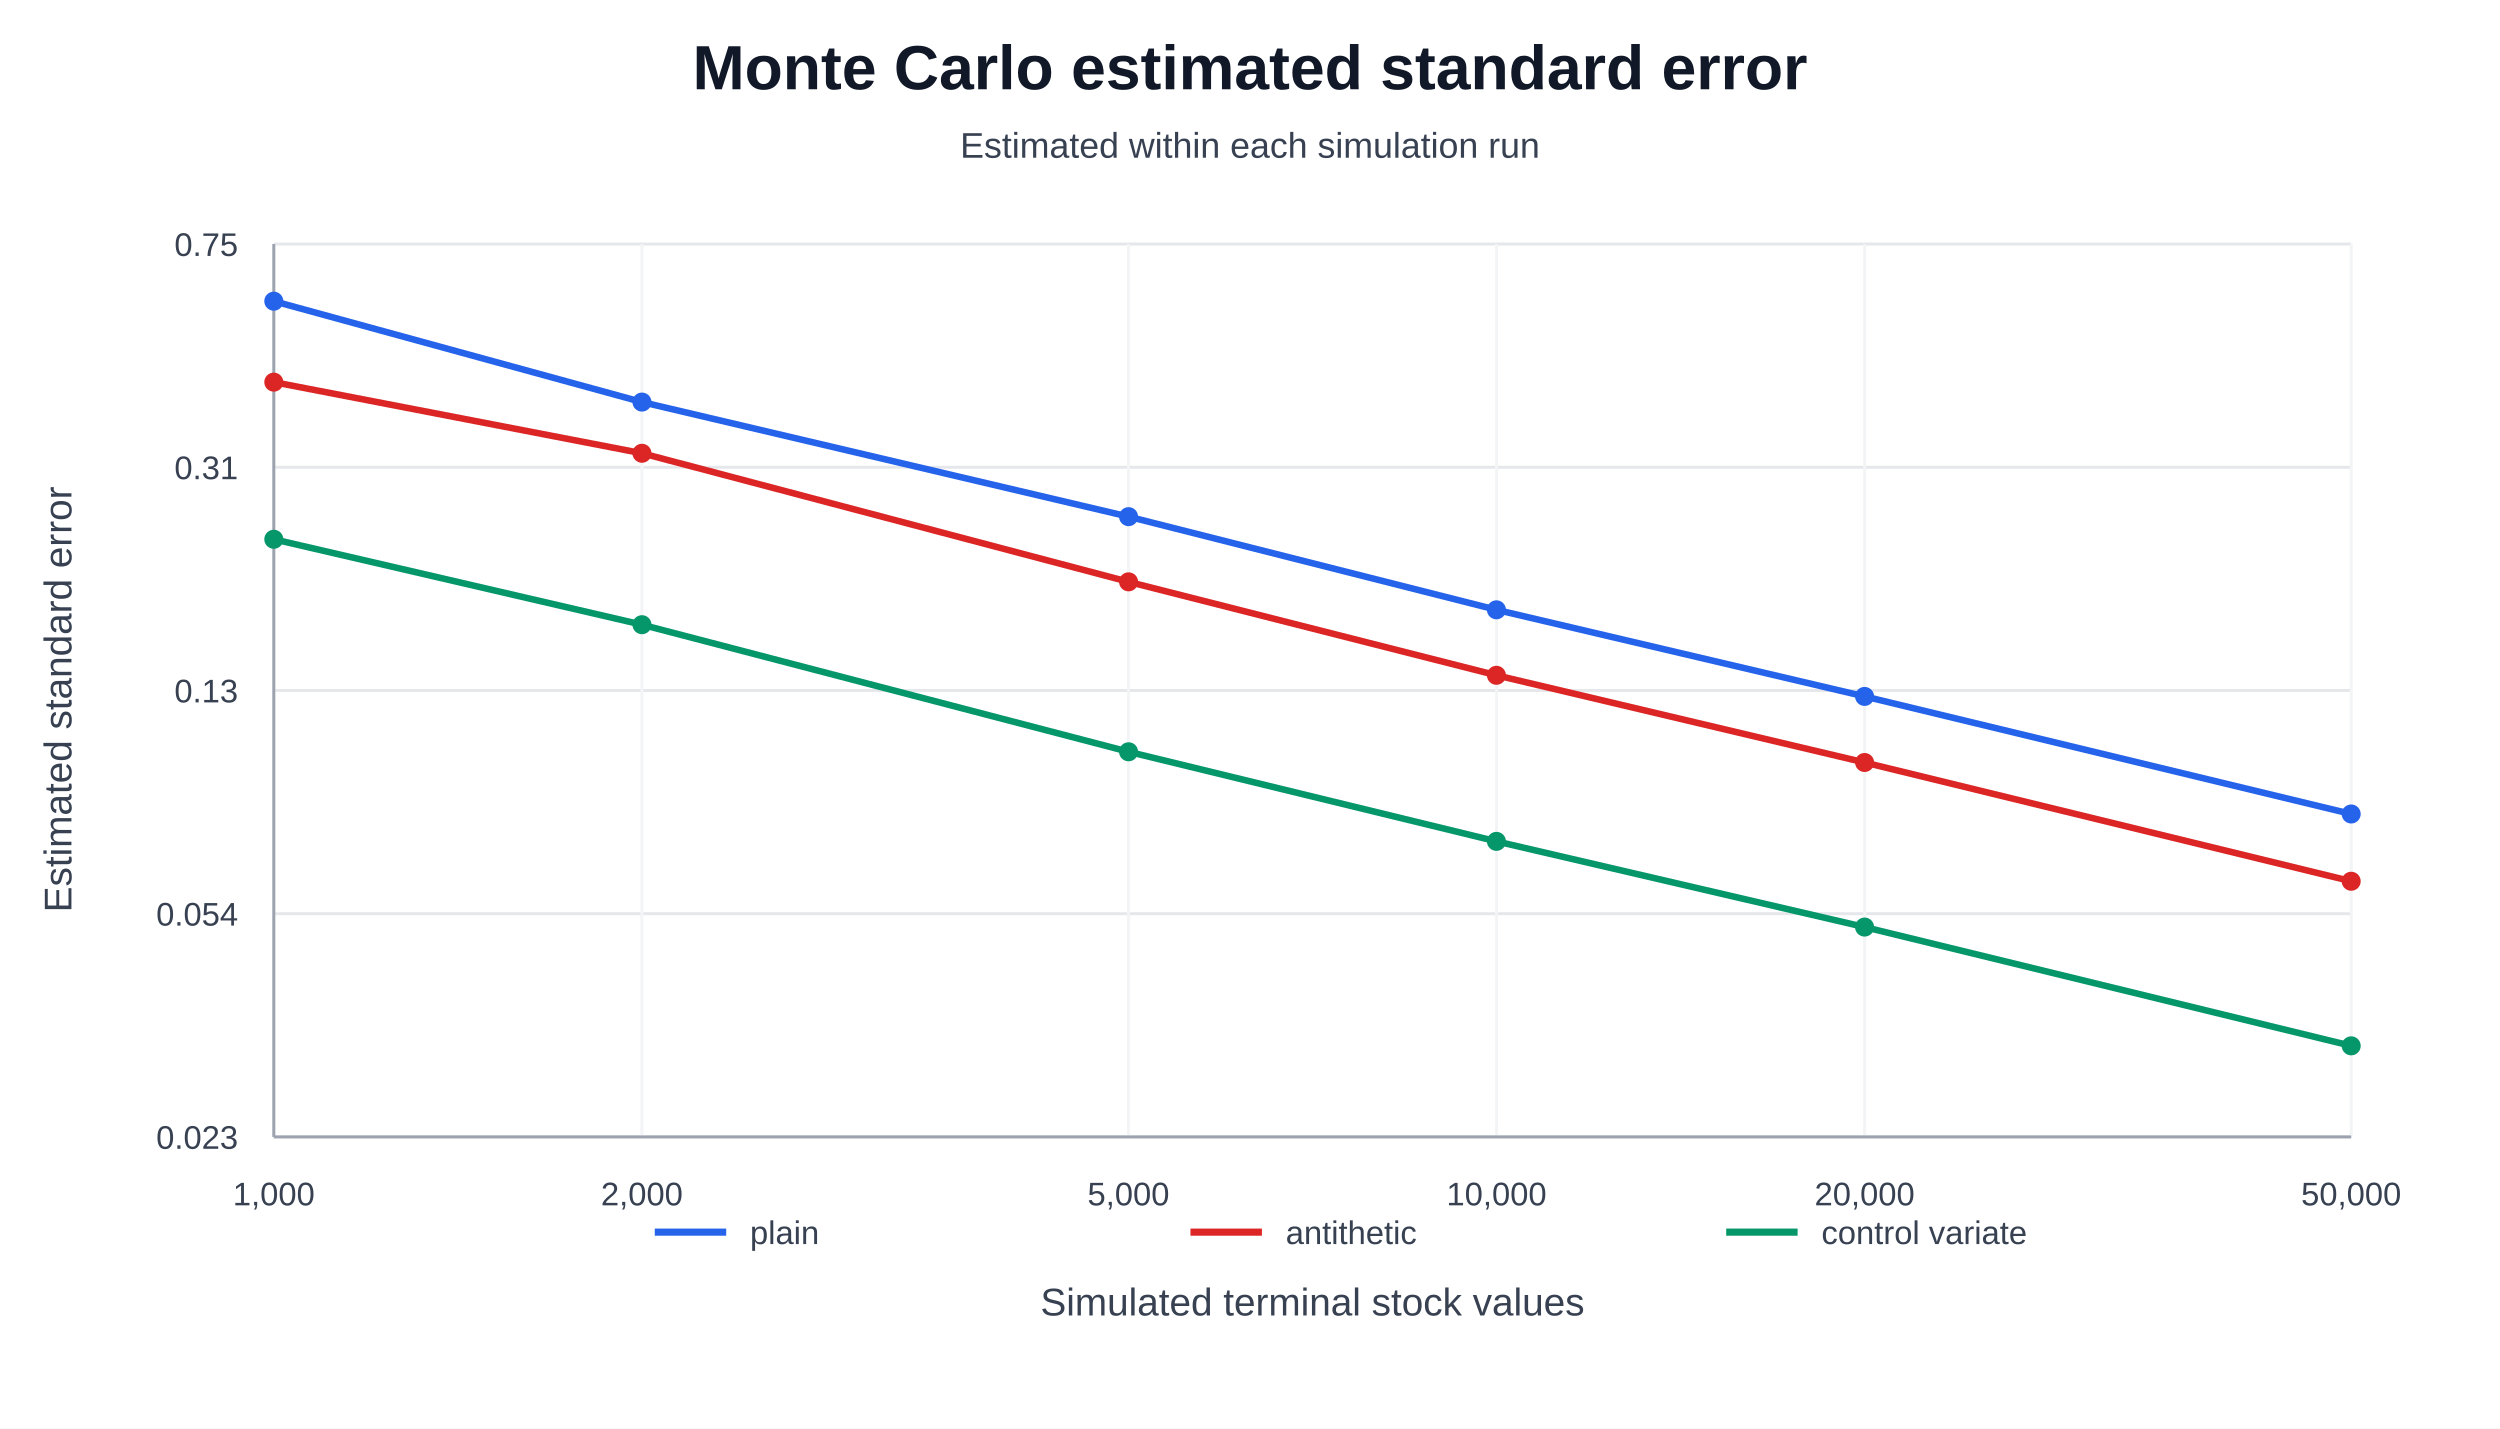
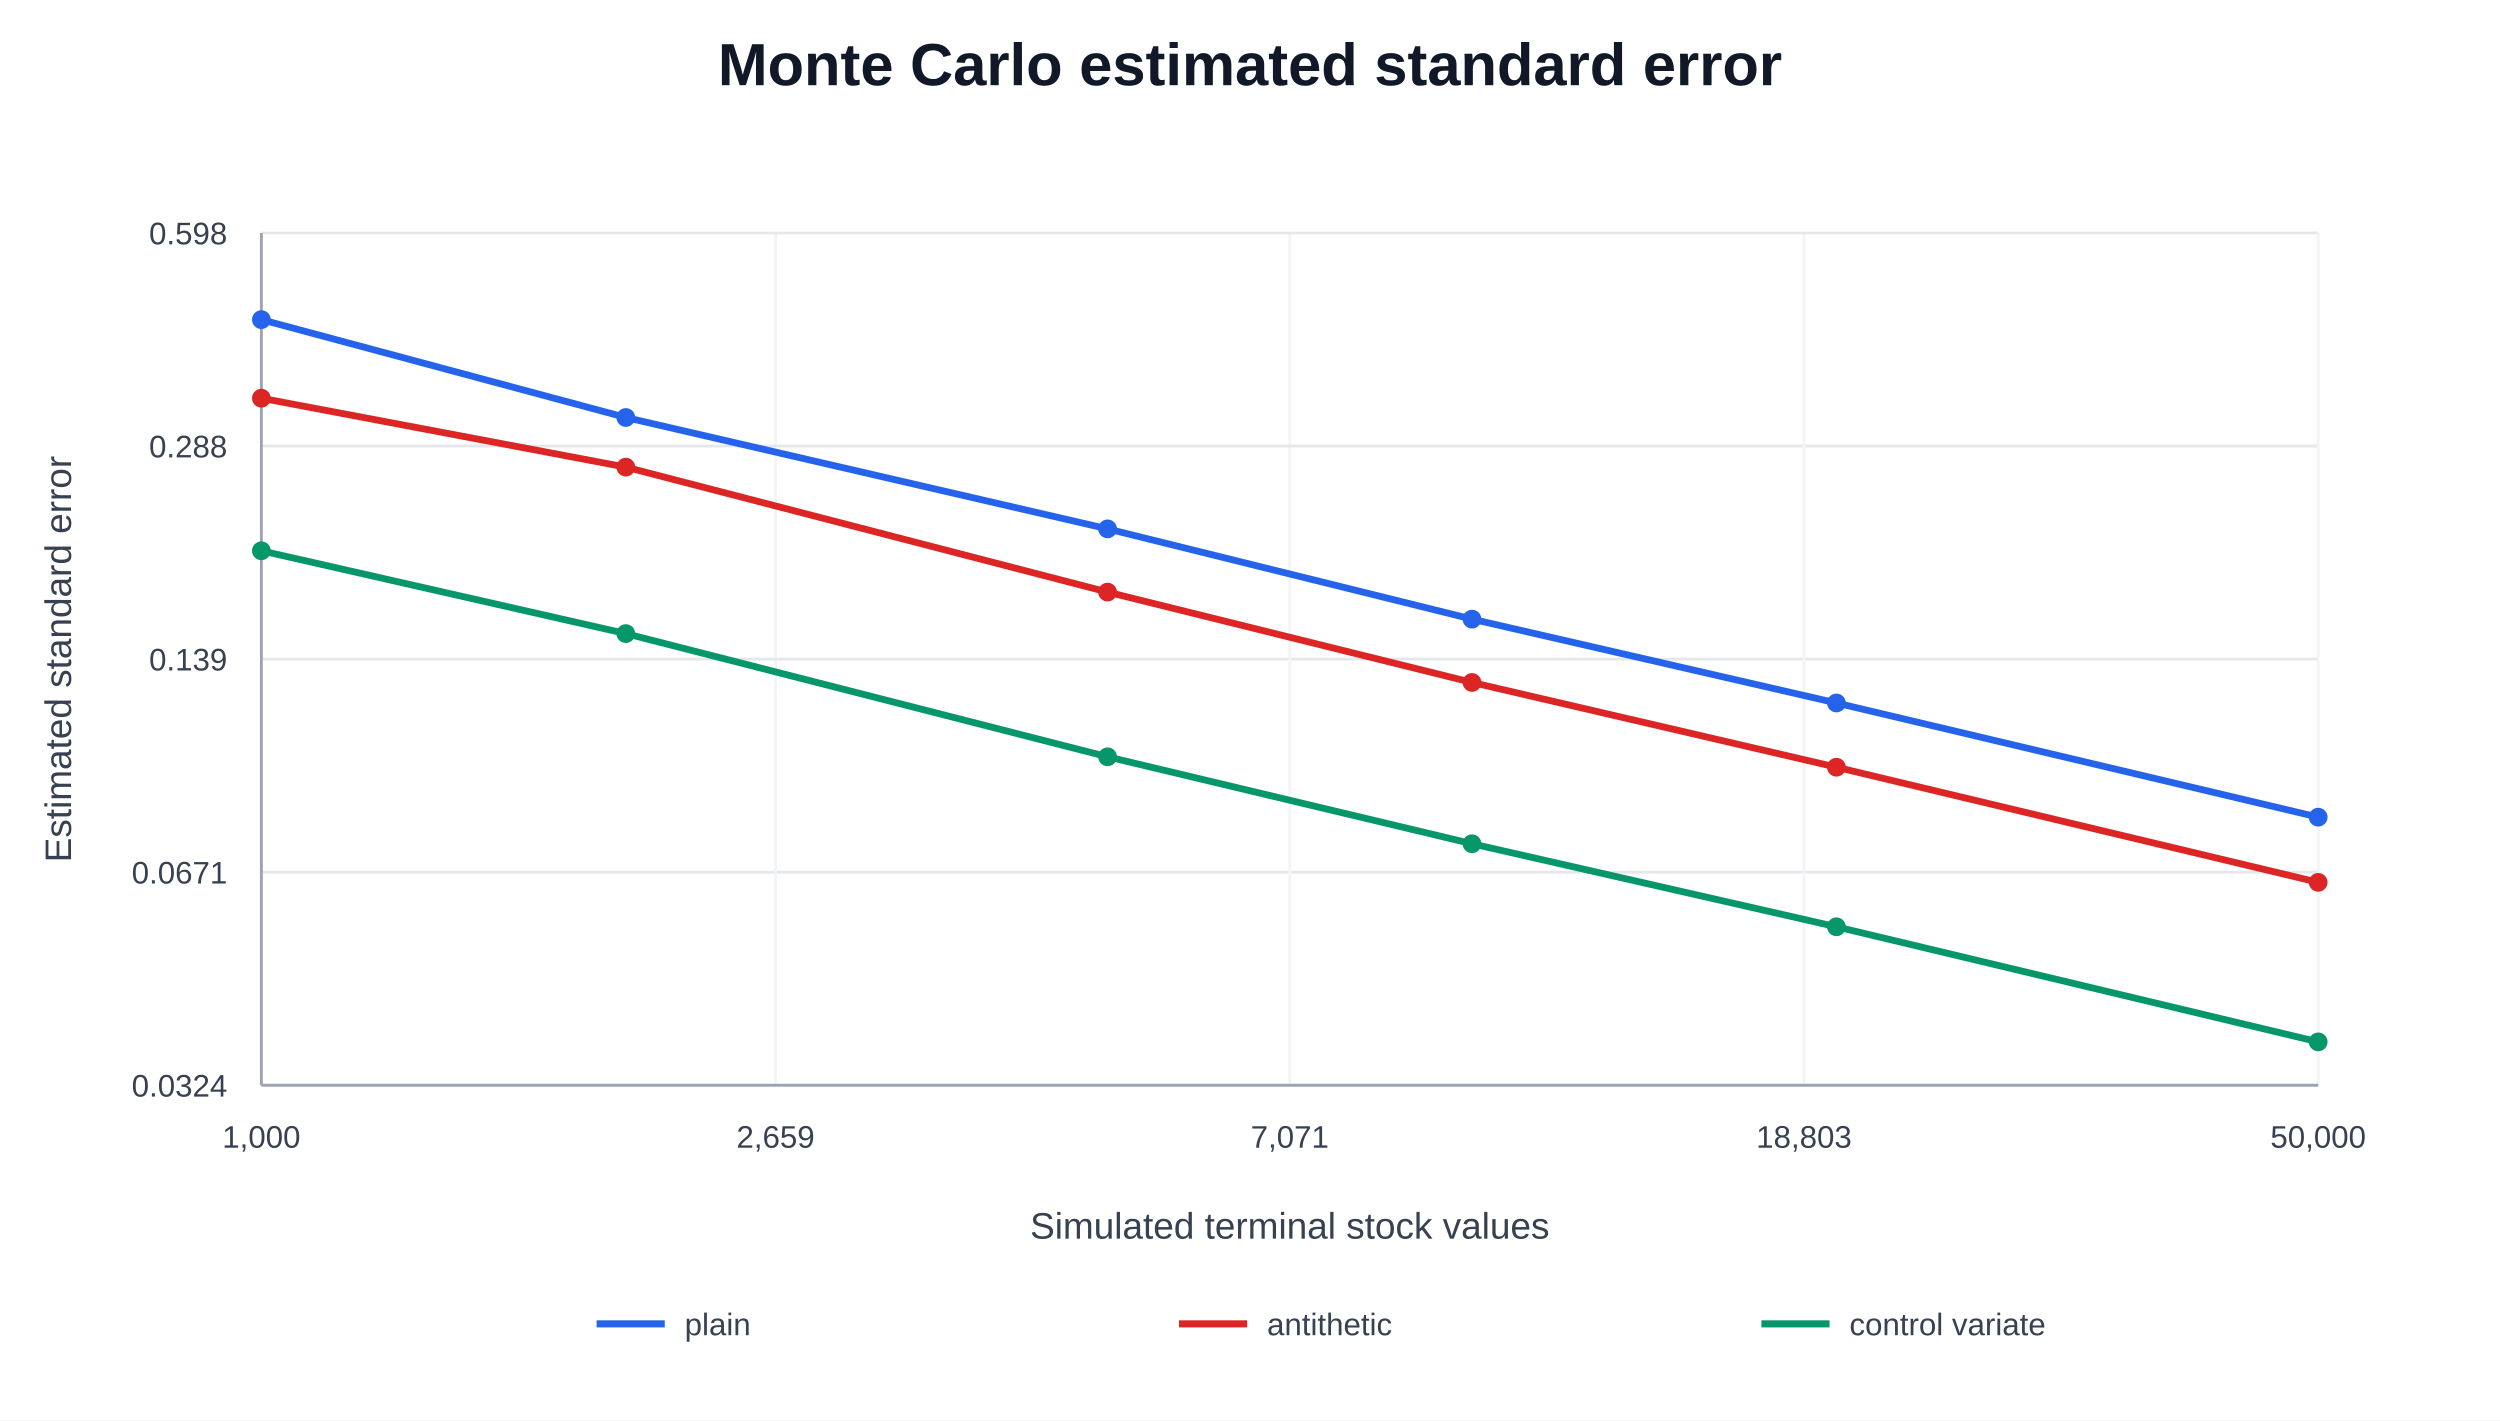
- <svg xmlns="http://www.w3.org/2000/svg" width="840" height="480" viewBox="0 0 840 480">
+ <svg xmlns="http://www.w3.org/2000/svg" width="880" height="500" viewBox="0 0 880 500">
  <rect width="100%" height="100%" fill="#fff" />
-   <text x="420" y="30" text-anchor="middle" font-family="Arial,sans-serif" font-size="21" font-weight="600" fill="#111827">Monte Carlo estimated standard error</text>
-   <text x="420" y="53" text-anchor="middle" font-family="Arial,sans-serif" font-size="12" font-weight="400" fill="#374151">Estimated within each simulation run</text>
-   <line x1="92" y1="382" x2="790" y2="382" stroke="#e5e7eb" stroke-width="1" />
-   <text x="80" y="386" text-anchor="end" font-family="Arial,sans-serif" font-size="11" font-weight="400" fill="#374151">0.023</text>
-   <line x1="92" y1="307" x2="790" y2="307" stroke="#e5e7eb" stroke-width="1" />
-   <text x="80" y="311" text-anchor="end" font-family="Arial,sans-serif" font-size="11" font-weight="400" fill="#374151">0.054</text>
-   <line x1="92" y1="232" x2="790" y2="232" stroke="#e5e7eb" stroke-width="1" />
-   <text x="80" y="236" text-anchor="end" font-family="Arial,sans-serif" font-size="11" font-weight="400" fill="#374151">0.13</text>
-   <line x1="92" y1="157" x2="790" y2="157" stroke="#e5e7eb" stroke-width="1" />
-   <text x="80" y="161" text-anchor="end" font-family="Arial,sans-serif" font-size="11" font-weight="400" fill="#374151">0.31</text>
-   <line x1="92" y1="82" x2="790" y2="82" stroke="#e5e7eb" stroke-width="1" />
-   <text x="80" y="86" text-anchor="end" font-family="Arial,sans-serif" font-size="11" font-weight="400" fill="#374151">0.75</text>
-   <line x1="92" y1="82" x2="92" y2="382" stroke="#f3f4f6" stroke-width="1" />
-   <text x="92" y="405" text-anchor="middle" font-family="Arial,sans-serif" font-size="11" font-weight="400" fill="#374151">1,000</text>
-   <line x1="215.674" y1="82" x2="215.674" y2="382" stroke="#f3f4f6" stroke-width="1" />
-   <text x="215.674" y="405" text-anchor="middle" font-family="Arial,sans-serif" font-size="11" font-weight="400" fill="#374151">2,000</text>
-   <line x1="379.163" y1="82" x2="379.163" y2="382" stroke="#f3f4f6" stroke-width="1" />
-   <text x="379.163" y="405" text-anchor="middle" font-family="Arial,sans-serif" font-size="11" font-weight="400" fill="#374151">5,000</text>
-   <line x1="502.837" y1="82" x2="502.837" y2="382" stroke="#f3f4f6" stroke-width="1" />
-   <text x="502.837" y="405" text-anchor="middle" font-family="Arial,sans-serif" font-size="11" font-weight="400" fill="#374151">10,000</text>
-   <line x1="626.511" y1="82" x2="626.511" y2="382" stroke="#f3f4f6" stroke-width="1" />
-   <text x="626.511" y="405" text-anchor="middle" font-family="Arial,sans-serif" font-size="11" font-weight="400" fill="#374151">20,000</text>
-   <line x1="790" y1="82" x2="790" y2="382" stroke="#f3f4f6" stroke-width="1" />
-   <text x="790" y="405" text-anchor="middle" font-family="Arial,sans-serif" font-size="11" font-weight="400" fill="#374151">50,000</text>
-   <line x1="92" y1="82" x2="92" y2="382" stroke="#9ca3af" stroke-width="1" />
-   <line x1="92" y1="382" x2="790" y2="382" stroke="#9ca3af" stroke-width="1" />
-   <text x="441" y="442" text-anchor="middle" font-family="Arial,sans-serif" font-size="13" font-weight="400" fill="#374151">Simulated terminal stock values</text>
-   <text x="24" y="235" transform="rotate(-90 24 235)" text-anchor="middle" font-family="Arial,sans-serif" font-size="13" fill="#374151">Estimated standard error</text>
-   <polyline points="92.0,101.2 215.7,135.1 379.2,173.6 502.8,204.9 626.5,234.0 790.0,273.5" fill="none" stroke="#2563eb" stroke-width="2.2" stroke-linejoin="round" />
-   <circle cx="92.0" cy="101.2" r="3.2" fill="#2563eb" />
-   <circle cx="215.7" cy="135.1" r="3.2" fill="#2563eb" />
-   <circle cx="379.2" cy="173.6" r="3.2" fill="#2563eb" />
-   <circle cx="502.8" cy="204.9" r="3.2" fill="#2563eb" />
-   <circle cx="626.5" cy="234.0" r="3.2" fill="#2563eb" />
-   <circle cx="790.0" cy="273.5" r="3.2" fill="#2563eb" />
-   <line x1="220" y1="414" x2="244" y2="414" stroke="#2563eb" stroke-width="2.4" />
-   <text x="252" y="418" text-anchor="start" font-family="Arial,sans-serif" font-size="11" font-weight="400" fill="#374151">plain</text>
-   <polyline points="92.0,128.4 215.7,152.3 379.2,195.5 502.8,226.9 626.5,256.2 790.0,296.1" fill="none" stroke="#dc2626" stroke-width="2.2" stroke-linejoin="round" />
-   <circle cx="92.0" cy="128.4" r="3.2" fill="#dc2626" />
-   <circle cx="215.7" cy="152.3" r="3.2" fill="#dc2626" />
-   <circle cx="379.2" cy="195.5" r="3.2" fill="#dc2626" />
-   <circle cx="502.8" cy="226.9" r="3.2" fill="#dc2626" />
-   <circle cx="626.5" cy="256.2" r="3.2" fill="#dc2626" />
-   <circle cx="790.0" cy="296.1" r="3.2" fill="#dc2626" />
-   <line x1="400" y1="414" x2="424" y2="414" stroke="#dc2626" stroke-width="2.4" />
-   <text x="432" y="418" text-anchor="start" font-family="Arial,sans-serif" font-size="11" font-weight="400" fill="#374151">antithetic</text>
-   <polyline points="92.0,181.2 215.7,209.9 379.2,252.6 502.8,282.7 626.5,311.5 790.0,351.4" fill="none" stroke="#059669" stroke-width="2.2" stroke-linejoin="round" />
-   <circle cx="92.0" cy="181.2" r="3.2" fill="#059669" />
-   <circle cx="215.7" cy="209.9" r="3.2" fill="#059669" />
-   <circle cx="379.2" cy="252.6" r="3.2" fill="#059669" />
-   <circle cx="502.8" cy="282.7" r="3.2" fill="#059669" />
-   <circle cx="626.5" cy="311.5" r="3.2" fill="#059669" />
-   <circle cx="790.0" cy="351.4" r="3.2" fill="#059669" />
-   <line x1="580" y1="414" x2="604" y2="414" stroke="#059669" stroke-width="2.4" />
-   <text x="612" y="418" text-anchor="start" font-family="Arial,sans-serif" font-size="11" font-weight="400" fill="#374151">control variate</text>
+   <text x="440" y="30" text-anchor="middle" font-family="Arial,sans-serif" font-size="21" font-weight="600" fill="#111827">Monte Carlo estimated standard error</text>
+   <line x1="92" y1="382" x2="816" y2="382" stroke="#e5e7eb" />
+   <text x="80" y="386" text-anchor="end" font-family="Arial,sans-serif" font-size="11" font-weight="400" fill="#374151">0.0324</text>
+   <line x1="92" y1="82" x2="92" y2="382" stroke="#f3f4f6" />
+   <text x="92" y="404" text-anchor="middle" font-family="Arial,sans-serif" font-size="11" font-weight="400" fill="#374151">1,000</text>
+   <line x1="92" y1="307" x2="816" y2="307" stroke="#e5e7eb" />
+   <text x="80" y="311" text-anchor="end" font-family="Arial,sans-serif" font-size="11" font-weight="400" fill="#374151">0.0671</text>
+   <line x1="273" y1="82" x2="273" y2="382" stroke="#f3f4f6" />
+   <text x="273" y="404" text-anchor="middle" font-family="Arial,sans-serif" font-size="11" font-weight="400" fill="#374151">2,659</text>
+   <line x1="92" y1="232" x2="816" y2="232" stroke="#e5e7eb" />
+   <text x="80" y="236" text-anchor="end" font-family="Arial,sans-serif" font-size="11" font-weight="400" fill="#374151">0.139</text>
+   <line x1="454" y1="82" x2="454" y2="382" stroke="#f3f4f6" />
+   <text x="454" y="404" text-anchor="middle" font-family="Arial,sans-serif" font-size="11" font-weight="400" fill="#374151">7,071</text>
+   <line x1="92" y1="157" x2="816" y2="157" stroke="#e5e7eb" />
+   <text x="80" y="161" text-anchor="end" font-family="Arial,sans-serif" font-size="11" font-weight="400" fill="#374151">0.288</text>
+   <line x1="635" y1="82" x2="635" y2="382" stroke="#f3f4f6" />
+   <text x="635" y="404" text-anchor="middle" font-family="Arial,sans-serif" font-size="11" font-weight="400" fill="#374151">18,803</text>
+   <line x1="92" y1="82" x2="816" y2="82" stroke="#e5e7eb" />
+   <text x="80" y="86" text-anchor="end" font-family="Arial,sans-serif" font-size="11" font-weight="400" fill="#374151">0.598</text>
+   <line x1="816" y1="82" x2="816" y2="382" stroke="#f3f4f6" />
+   <text x="816" y="404" text-anchor="middle" font-family="Arial,sans-serif" font-size="11" font-weight="400" fill="#374151">50,000</text>
+   <line x1="92" y1="82" x2="92" y2="382" stroke="#9ca3af" />
+   <line x1="92" y1="382" x2="816" y2="382" stroke="#9ca3af" />
+   <text x="454" y="436" text-anchor="middle" font-family="Arial,sans-serif" font-size="13" font-weight="400" fill="#374151">Simulated terminal stock values</text>
+   <text x="25" y="232" text-anchor="middle" font-family="Arial,sans-serif" font-size="13" font-weight="400" fill="#374151" transform="rotate(-90 25 232)">Estimated standard error</text>
+   <polyline points="92,112.508 220.281,146.958 389.859,186.166 518.141,217.935 646.422,247.453 816,287.644" fill="none" stroke="#2563eb" stroke-width="2.4" />
+   <circle cx="92" cy="112.508" r="3.3" fill="#2563eb" />
+   <circle cx="220.281" cy="146.958" r="3.3" fill="#2563eb" />
+   <circle cx="389.859" cy="186.166" r="3.3" fill="#2563eb" />
+   <circle cx="518.141" cy="217.935" r="3.3" fill="#2563eb" />
+   <circle cx="646.422" cy="247.453" r="3.3" fill="#2563eb" />
+   <circle cx="816" cy="287.644" r="3.3" fill="#2563eb" />
+   <line x1="210" y1="466" x2="234" y2="466" stroke="#2563eb" stroke-width="2.5" />
+   <text x="241" y="470" text-anchor="start" font-family="Arial,sans-serif" font-size="11" font-weight="400" fill="#374151">plain</text>
+   <polyline points="92,140.173 220.281,164.427 389.859,208.414 518.141,240.224 646.422,270.058 816,310.583" fill="none" stroke="#dc2626" stroke-width="2.4" />
+   <circle cx="92" cy="140.173" r="3.3" fill="#dc2626" />
+   <circle cx="220.281" cy="164.427" r="3.3" fill="#dc2626" />
+   <circle cx="389.859" cy="208.414" r="3.3" fill="#dc2626" />
+   <circle cx="518.141" cy="240.224" r="3.3" fill="#dc2626" />
+   <circle cx="646.422" cy="270.058" r="3.3" fill="#dc2626" />
+   <circle cx="816" cy="310.583" r="3.3" fill="#dc2626" />
+   <line x1="415" y1="466" x2="439" y2="466" stroke="#dc2626" stroke-width="2.5" />
+   <text x="446" y="470" text-anchor="start" font-family="Arial,sans-serif" font-size="11" font-weight="400" fill="#374151">antithetic</text>
+   <polyline points="92,193.876 220.281,223.028 389.859,266.395 518.141,297.001 646.422,326.23 816,366.746" fill="none" stroke="#059669" stroke-width="2.4" />
+   <circle cx="92" cy="193.876" r="3.3" fill="#059669" />
+   <circle cx="220.281" cy="223.028" r="3.3" fill="#059669" />
+   <circle cx="389.859" cy="266.395" r="3.3" fill="#059669" />
+   <circle cx="518.141" cy="297.001" r="3.3" fill="#059669" />
+   <circle cx="646.422" cy="326.23" r="3.3" fill="#059669" />
+   <circle cx="816" cy="366.746" r="3.3" fill="#059669" />
+   <line x1="620" y1="466" x2="644" y2="466" stroke="#059669" stroke-width="2.5" />
+   <text x="651" y="470" text-anchor="start" font-family="Arial,sans-serif" font-size="11" font-weight="400" fill="#374151">control variate</text>
</svg>
